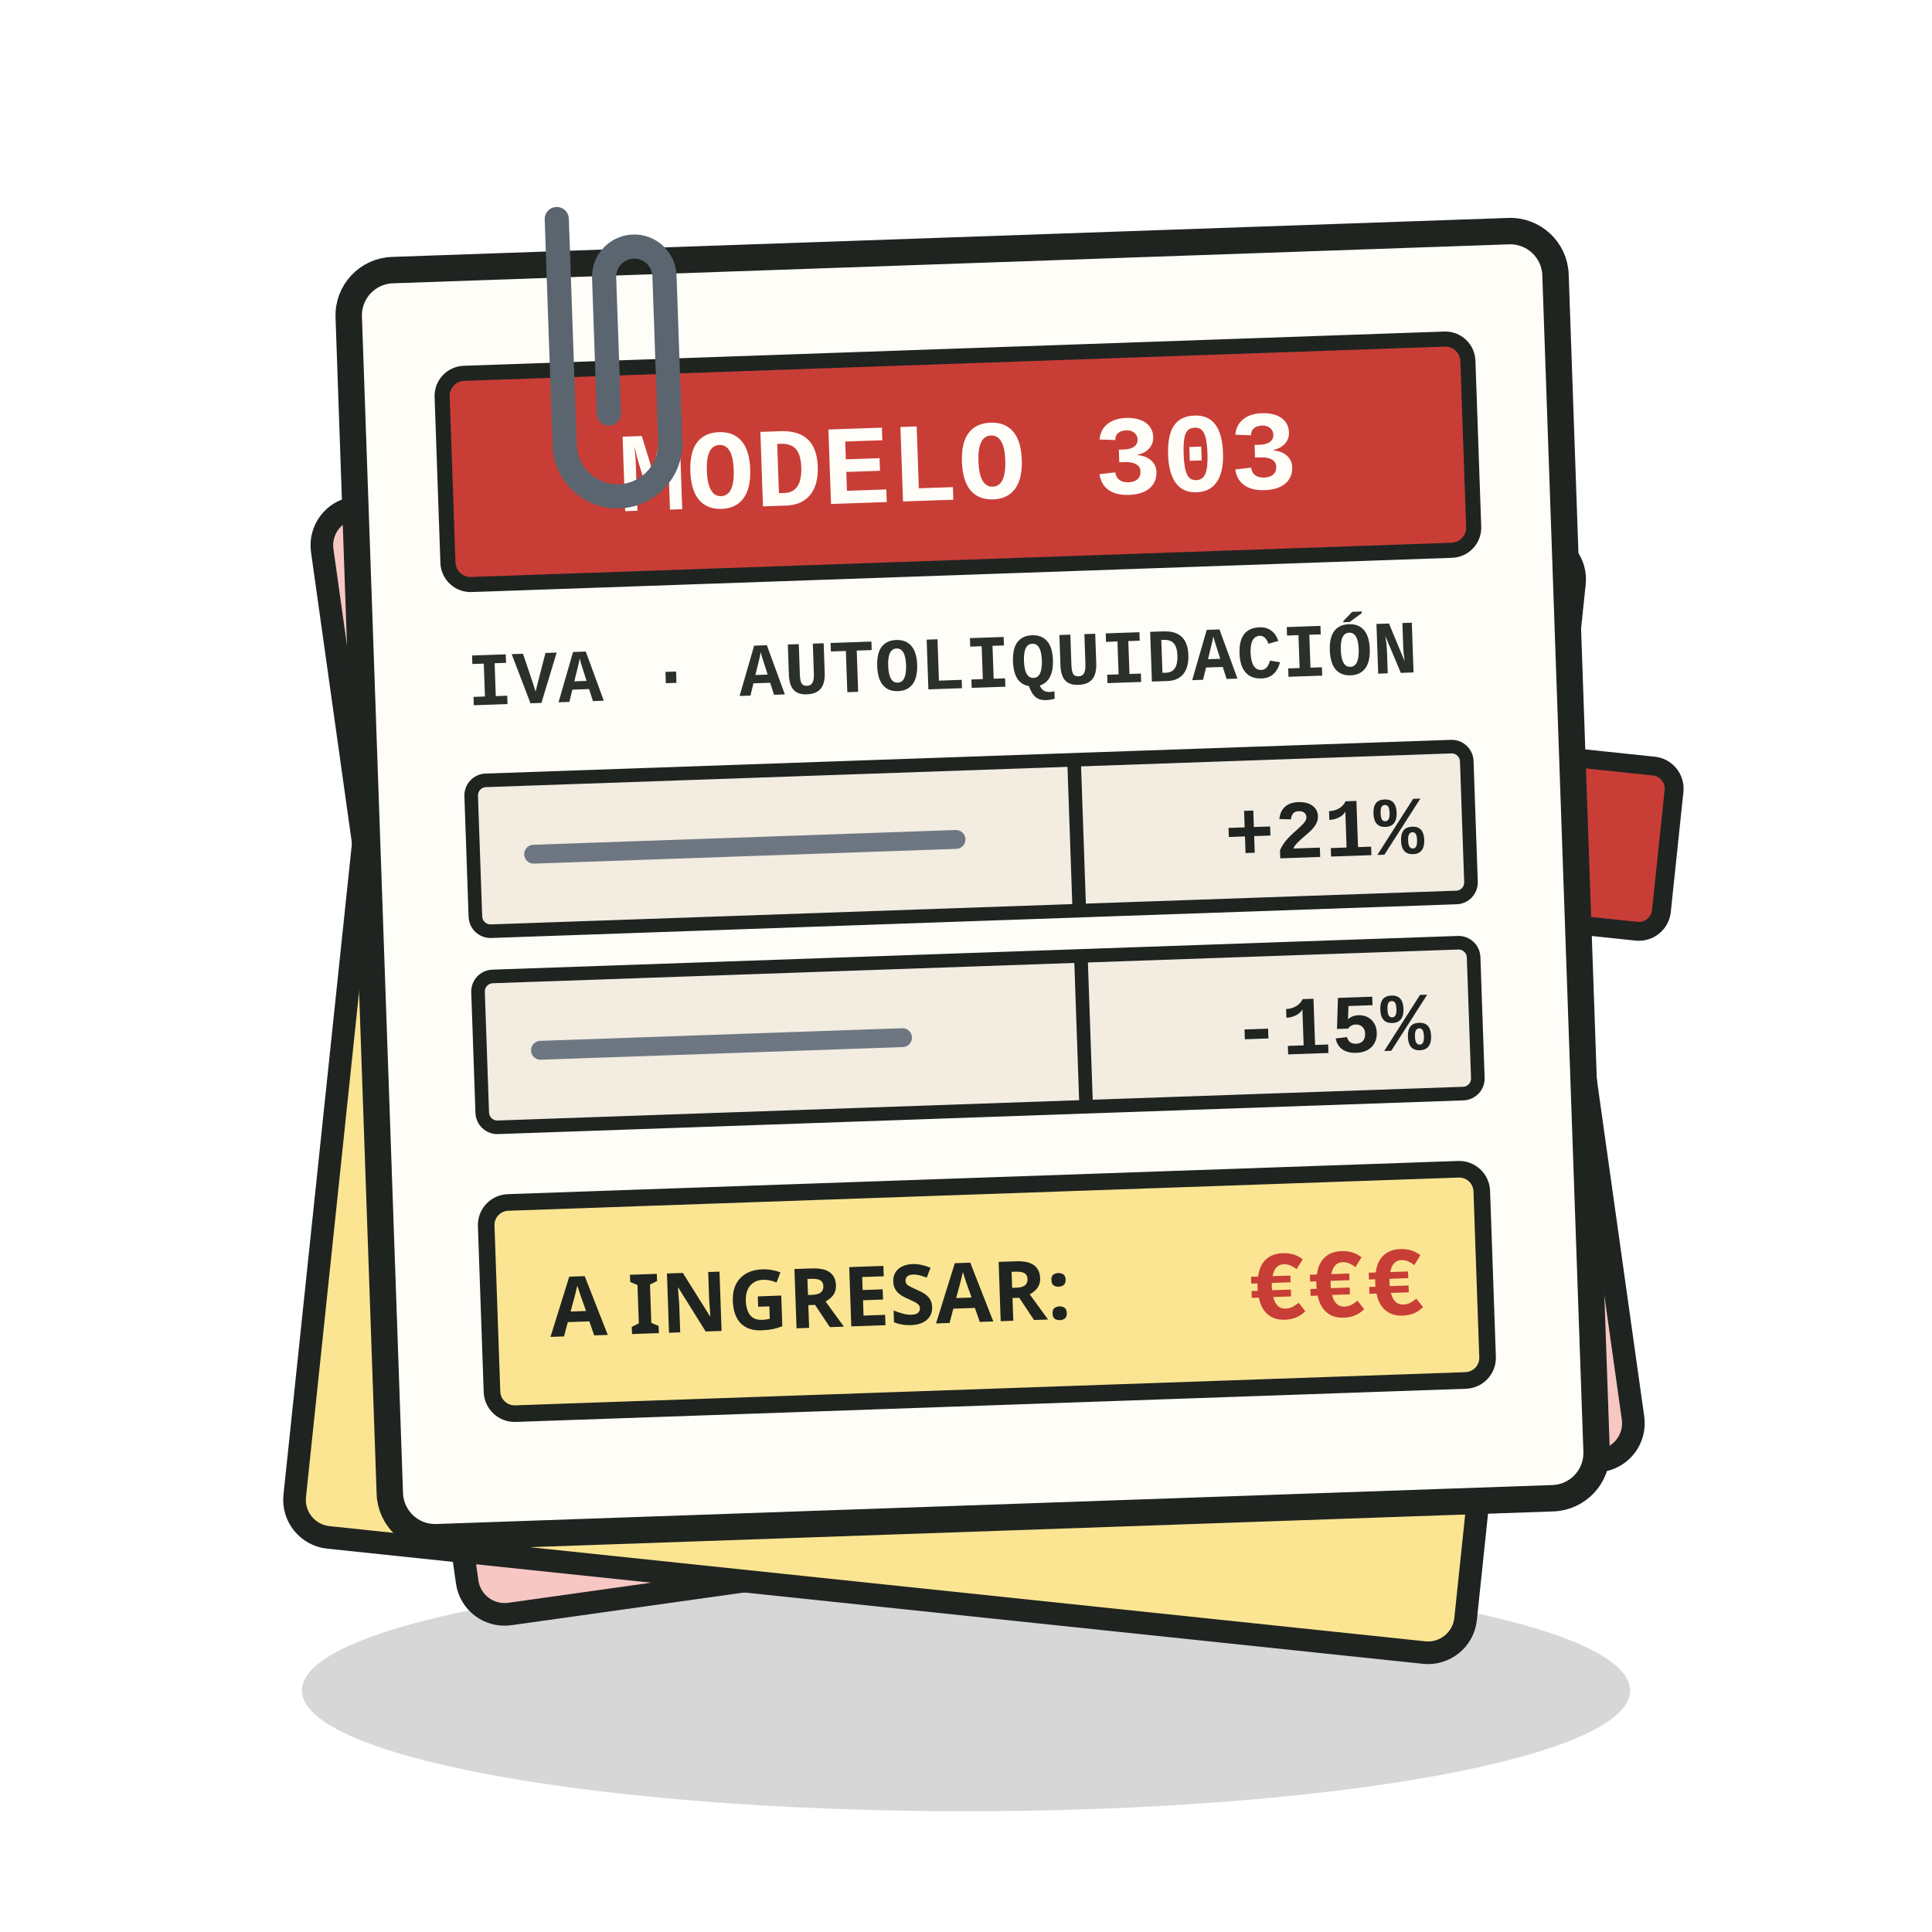
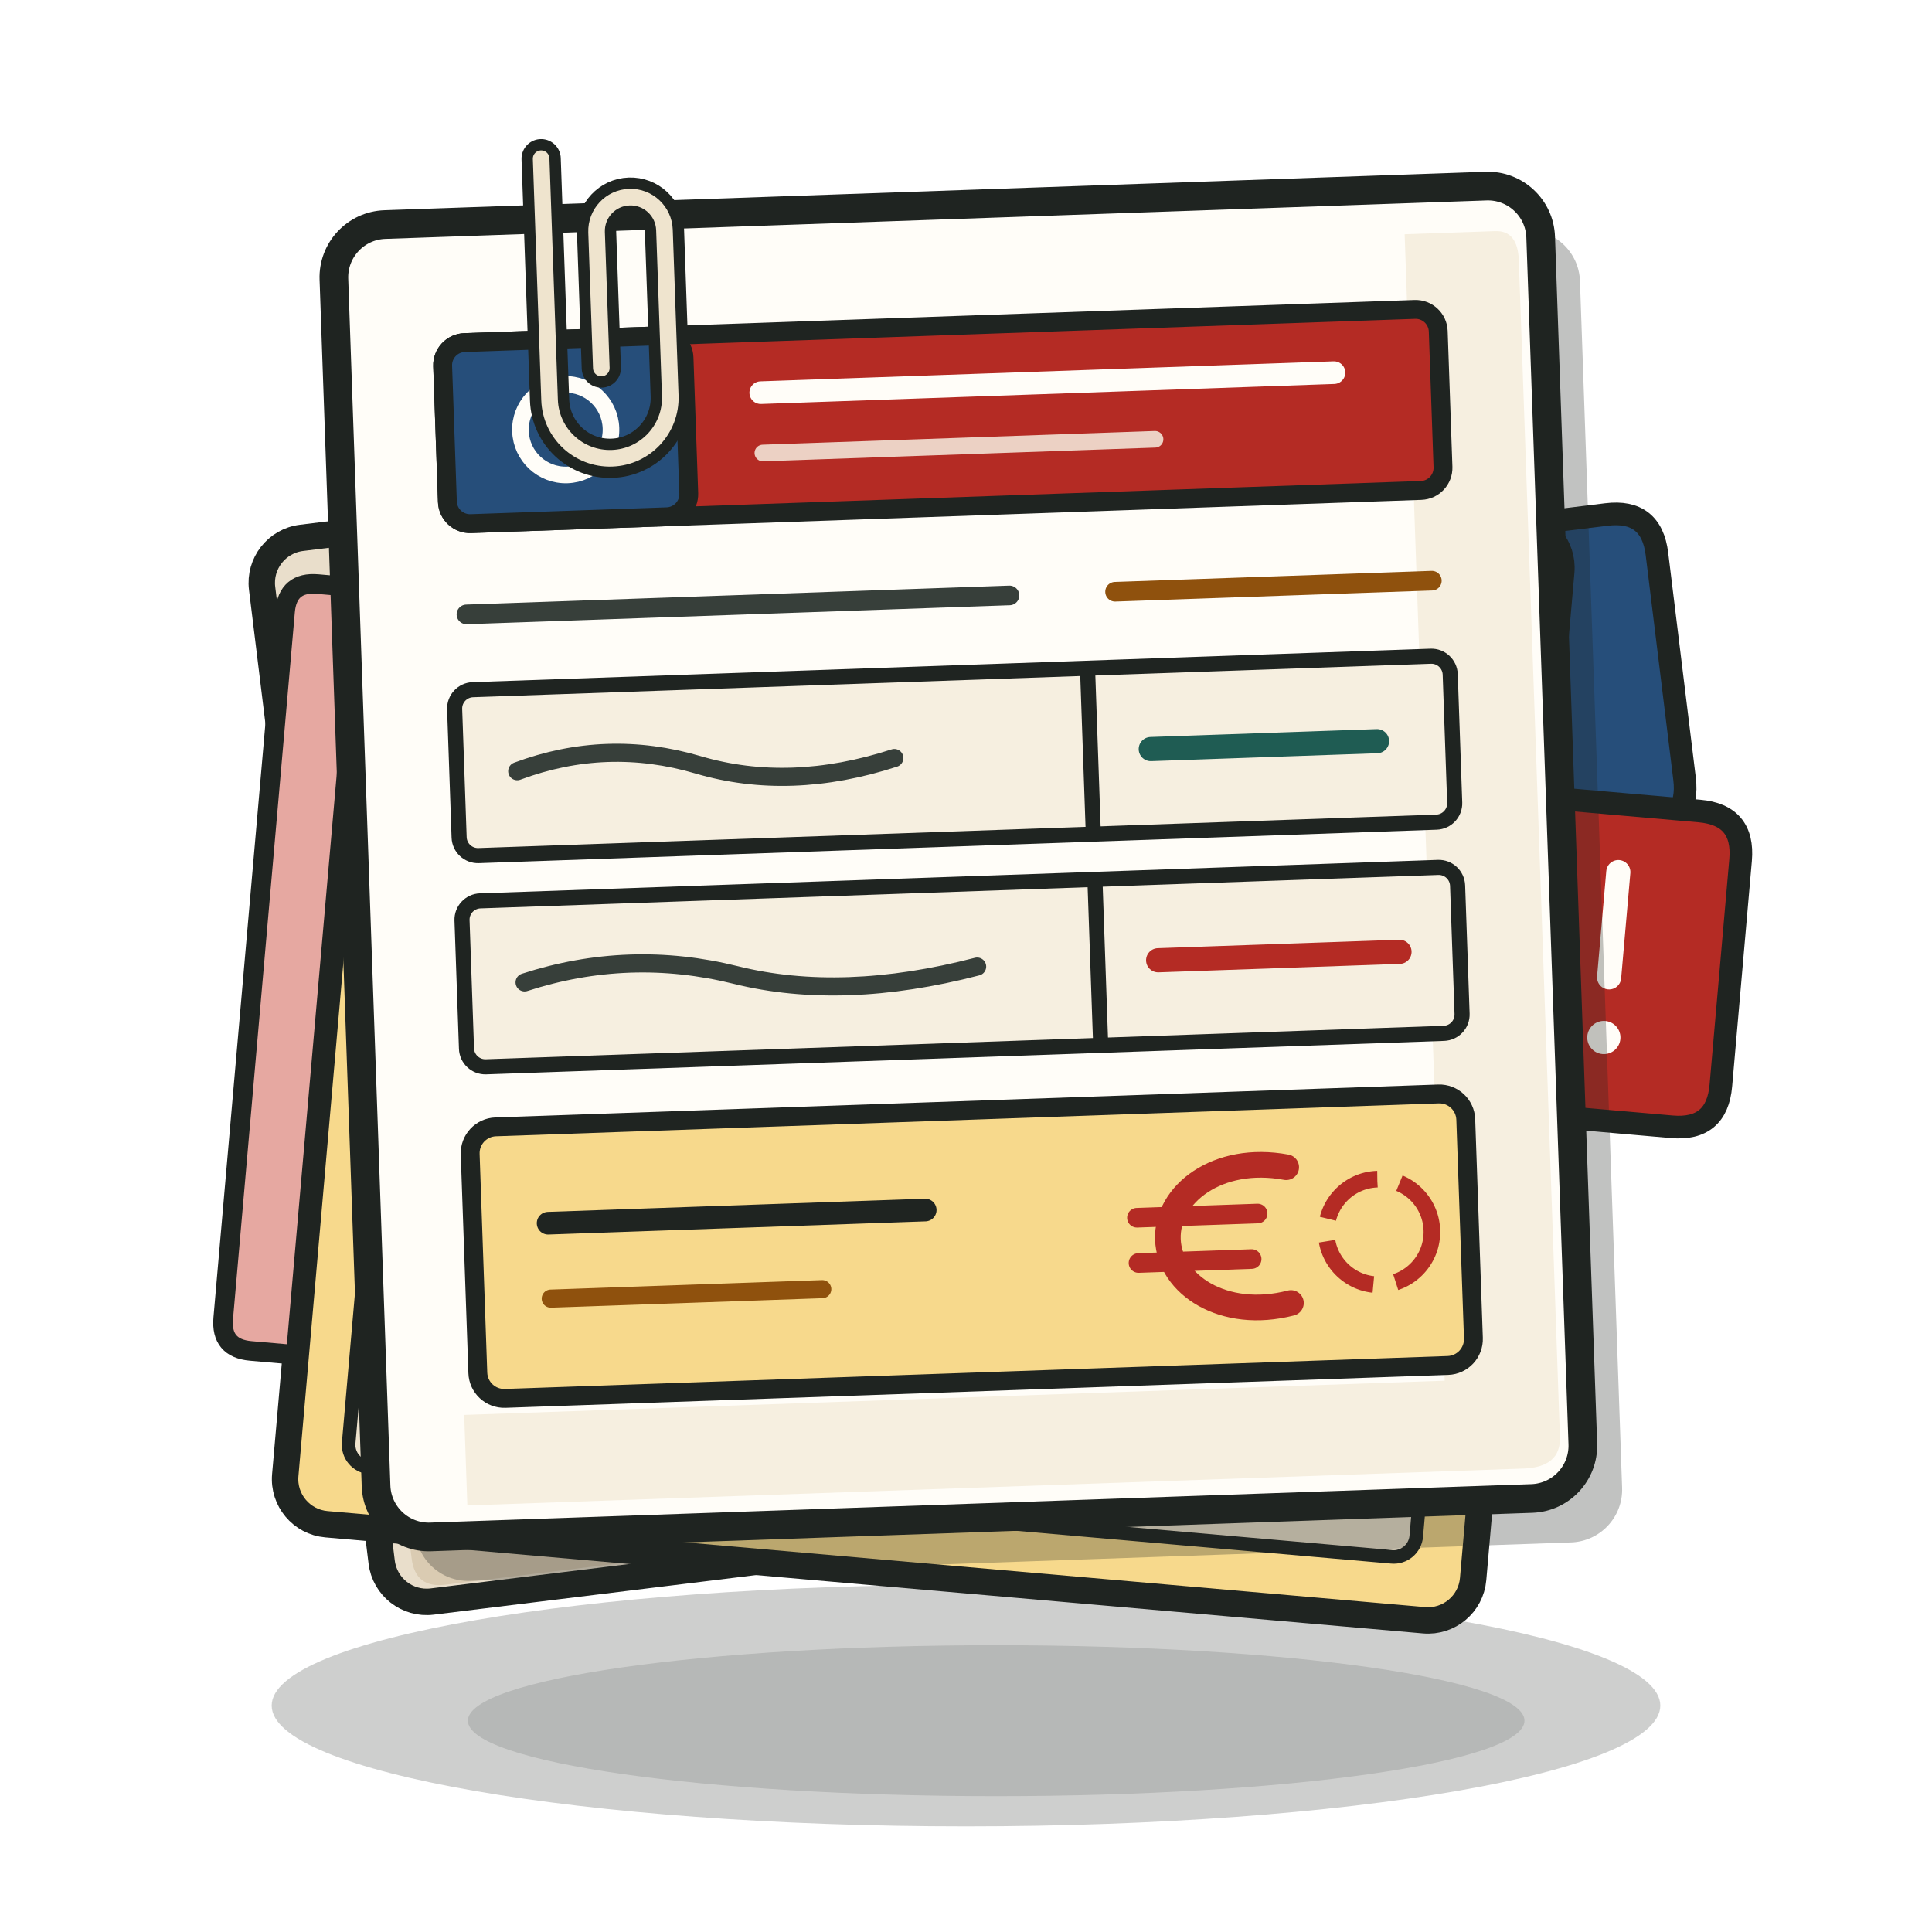
- <svg xmlns="http://www.w3.org/2000/svg" width="256" height="256" viewBox="0 0 256 256" role="img" aria-label="Pila de facturas y Modelo 303">
-   <ellipse cx="128" cy="224" rx="88" ry="16" fill="#1F2421" opacity="0.18" />
-   <g transform="translate(42, 68) rotate(-8)">
-     <rect x="0" y="0" width="156" height="148" rx="5" fill="#F7C7C3" stroke="#1F2421" stroke-width="3" />
-     <line x1="18" y1="128" x2="132" y2="128" stroke="#C83E37" stroke-width="2.5" stroke-linecap="round" />
+ <svg xmlns="http://www.w3.org/2000/svg" width="256" height="256" viewBox="0 0 256 256" role="img" aria-label="Pila de carpetas trimestrales y facturas pendientes">
+   <ellipse cx="128" cy="226" rx="92" ry="16" fill="#1f2421" opacity="0.22" />
+   <ellipse cx="132" cy="228" rx="70" ry="10" fill="#1f2421" opacity="0.14" />
+   <g transform="translate(34, 72) rotate(-7)">
+     <path d="M 152 18 L 178 18 Q 184 18 184 24 L 184 54 Q 184 60 178 60 L 152 60 Z" fill="#264e7a" stroke="#1f2421" stroke-width="3" stroke-linejoin="round" />
+     <line x1="164" y1="28" x2="164" y2="50" stroke="#fffdf8" stroke-width="2.5" stroke-linecap="round" opacity="0.8" />
+     <rect x="0" y="0" width="160" height="142" rx="6" fill="#e9decb" stroke="#1f2421" stroke-width="3.5" />
+     <path d="M 4 118 L 156 118 L 156 136 Q 156 140 152 140 L 8 140 Q 4 140 4 136 Z" fill="#dacbb2" />
+     <path d="M 10 124 L 18 134 M 20 124 L 28 134 M 30 124 L 38 134" stroke="#373f3a" stroke-width="1.8" stroke-linecap="round" opacity="0.65" />
  </g>
-   <g transform="translate(54, 56) rotate(6)">
-     <rect x="0" y="0" width="156" height="148" rx="5" fill="#FCE592" stroke="#1F2421" stroke-width="3" />
-     <rect x="148" y="28" width="24" height="22" rx="3" fill="#C83E37" stroke="#1F2421" stroke-width="2.5" />
+   <g transform="translate(50, 56) rotate(5)">
+     <path d="M 150 36 L 179 36 Q 185 36 185 42 L 185 72 Q 185 78 179 78 L 150 78 Z" fill="#b42b24" stroke="#1f2421" stroke-width="3" stroke-linejoin="round" />
+     <line x1="169" y1="45" x2="169" y2="59" stroke="#fffdf8" stroke-width="3.2" stroke-linecap="round" />
+     <circle cx="169" cy="67" r="2.2" fill="#fffdf8" />
+     <rect x="0" y="0" width="158" height="146" rx="6" fill="#f7d98c" stroke="#1f2421" stroke-width="3.5" />
+     <rect x="8" y="8" width="142" height="130" rx="3" fill="#efe4ce" stroke="#1f2421" stroke-width="1.8" />
+     <path d="M -6 22 L 0 22 L 0 124 L -6 124 Q -10 124 -10 120 L -10 26 Q -10 22 -6 22 Z" fill="#e6a8a1" stroke="#1f2421" stroke-width="2.6" />
  </g>
-   <g transform="translate(46, 36) rotate(-2)">
-     <rect x="0" y="0" width="160" height="168" rx="6" fill="#FFFDF8" stroke="#1F2421" stroke-width="3.5" />
-     <rect x="12" y="14" width="136" height="28" rx="3" fill="#C83E37" stroke="#1F2421" stroke-width="2" />
-     <text x="80" y="33" text-anchor="middle" font-family="'Courier New', monospace" font-size="15" font-weight="700" fill="#FFFDF8">MODELO 303</text>
-     <text x="14" y="58" font-family="'Courier New', monospace" font-size="10" font-weight="700" fill="#2B302C">IVA · AUTOLIQUIDACIÓN</text>
-     <rect x="14" y="68" width="132" height="20" rx="2" fill="#F2ECE1" stroke="#1F2421" stroke-width="1.8" />
-     <line x1="94" y1="68" x2="94" y2="88" stroke="#1F2421" stroke-width="1.8" />
-     <line x1="22" y1="78" x2="78" y2="78" stroke="#6E7781" stroke-width="2.5" stroke-linecap="round" />
-     <text x="140" y="82" text-anchor="end" font-family="'Courier New', monospace" font-size="11" font-weight="700" fill="#1F2421">+21%</text>
-     <rect x="14" y="94" width="132" height="20" rx="2" fill="#F2ECE1" stroke="#1F2421" stroke-width="1.8" />
-     <line x1="94" y1="94" x2="94" y2="114" stroke="#1F2421" stroke-width="1.8" />
-     <line x1="22" y1="104" x2="70" y2="104" stroke="#6E7781" stroke-width="2.5" stroke-linecap="round" />
-     <text x="140" y="108" text-anchor="end" font-family="'Courier New', monospace" font-size="11" font-weight="700" fill="#1F2421">-15%</text>
-     <rect x="14" y="124" width="132" height="28" rx="3" fill="#FCE592" stroke="#1F2421" stroke-width="2.2" />
-     <text x="22" y="142" font-family="system-ui, sans-serif" font-size="11" font-weight="800" fill="#1F2421">A INGRESAR:</text>
-     <text x="138" y="143" text-anchor="end" font-family="'Courier New', monospace" font-size="13" font-weight="700" fill="#C83E37">€€€</text>
-     <path d="M 28 -6 L 28 24 A 7 7 0 0 0 42 24 L 42 2 A 4 4 0 0 0 34 2 L 34 20" fill="none" stroke="#5A6570" stroke-width="3.2" stroke-linecap="round" />
+   <g transform="translate(44, 30) rotate(-2)">
+     <rect x="5" y="6" width="160" height="174" rx="7" fill="#1f2421" opacity="0.28" />
+     <rect x="0" y="0" width="160" height="174" rx="7" fill="#fffdf8" stroke="#1f2421" stroke-width="3.8" />
+     <path d="M 142 6 L 154 6 Q 157 6 157 10 L 157 166 Q 157 170 152 170 L 12 170 L 12 158 L 142 158 Z" fill="#f6efe0" />
+     <rect x="14" y="16" width="132" height="24" rx="3" fill="#b42b24" stroke="#1f2421" stroke-width="2.5" />
+     <rect x="14" y="16" width="32" height="24" rx="3" fill="#264e7a" stroke="#1f2421" stroke-width="2.5" />
+     <circle cx="30" cy="28" r="6" fill="none" stroke="#fffdf8" stroke-width="2.2" />
+     <line x1="56" y1="24" x2="132" y2="24" stroke="#fffdf8" stroke-width="3" stroke-linecap="round" />
+     <line x1="56" y1="32" x2="108" y2="32" stroke="#f6efe0" stroke-width="2.2" stroke-linecap="round" opacity="0.85" />
+     <line x1="16" y1="52" x2="88" y2="52" stroke="#373f3a" stroke-width="2.6" stroke-linecap="round" />
+     <line x1="102" y1="52" x2="144" y2="52" stroke="#8f510d" stroke-width="2.6" stroke-linecap="round" />
+     <rect x="14" y="62" width="132" height="22" rx="2.5" fill="#f6efe0" stroke="#1f2421" stroke-width="2" />
+     <line x1="98" y1="62" x2="98" y2="84" stroke="#1f2421" stroke-width="2" />
+     <path d="M 22 73 Q 34 69 46 73 T 72 73" fill="none" stroke="#373f3a" stroke-width="2.4" stroke-linecap="round" />
+     <line x1="106" y1="73" x2="136" y2="73" stroke="#1f5c53" stroke-width="3.2" stroke-linecap="round" />
+     <rect x="14" y="90" width="132" height="22" rx="2.5" fill="#f6efe0" stroke="#1f2421" stroke-width="2" />
+     <line x1="98" y1="90" x2="98" y2="112" stroke="#1f2421" stroke-width="2" />
+     <path d="M 22 101 Q 36 97 50 101 T 82 101" fill="none" stroke="#373f3a" stroke-width="2.4" stroke-linecap="round" />
+     <line x1="106" y1="101" x2="138" y2="101" stroke="#b42b24" stroke-width="3.2" stroke-linecap="round" />
+     <rect x="14" y="120" width="132" height="36" rx="3.5" fill="#f7d98c" stroke="#1f2421" stroke-width="2.5" />
+     <line x1="24" y1="133" x2="74" y2="133" stroke="#1f2421" stroke-width="3" stroke-linecap="round" />
+     <line x1="24" y1="143" x2="60" y2="143" stroke="#8f510d" stroke-width="2.4" stroke-linecap="round" />
+     <path d="M 122 129 C 113 127 106 132 106 138 C 106 144 113 149 122 147" fill="none" stroke="#b42b24" stroke-width="3.4" stroke-linecap="round" />
+     <line x1="102" y1="135" x2="118" y2="135" stroke="#b42b24" stroke-width="2.6" stroke-linecap="round" />
+     <line x1="102" y1="141" x2="117" y2="141" stroke="#b42b24" stroke-width="2.6" stroke-linecap="round" />
+     <circle cx="134" cy="138" r="7" fill="none" stroke="#b42b24" stroke-width="2.2" stroke-dasharray="9 3" />
+     <path d="M 28 -8 L 28 24 A 8 8 0 0 0 44 24 L 44 2 A 4.5 4.5 0 0 0 35 2 L 35 20" fill="none" stroke="#1f2421" stroke-width="5.2" stroke-linecap="round" />
+     <path d="M 28 -8 L 28 24 A 8 8 0 0 0 44 24 L 44 2 A 4.5 4.5 0 0 0 35 2 L 35 20" fill="none" stroke="#efe4ce" stroke-width="2.2" stroke-linecap="round" />
  </g>
</svg>
